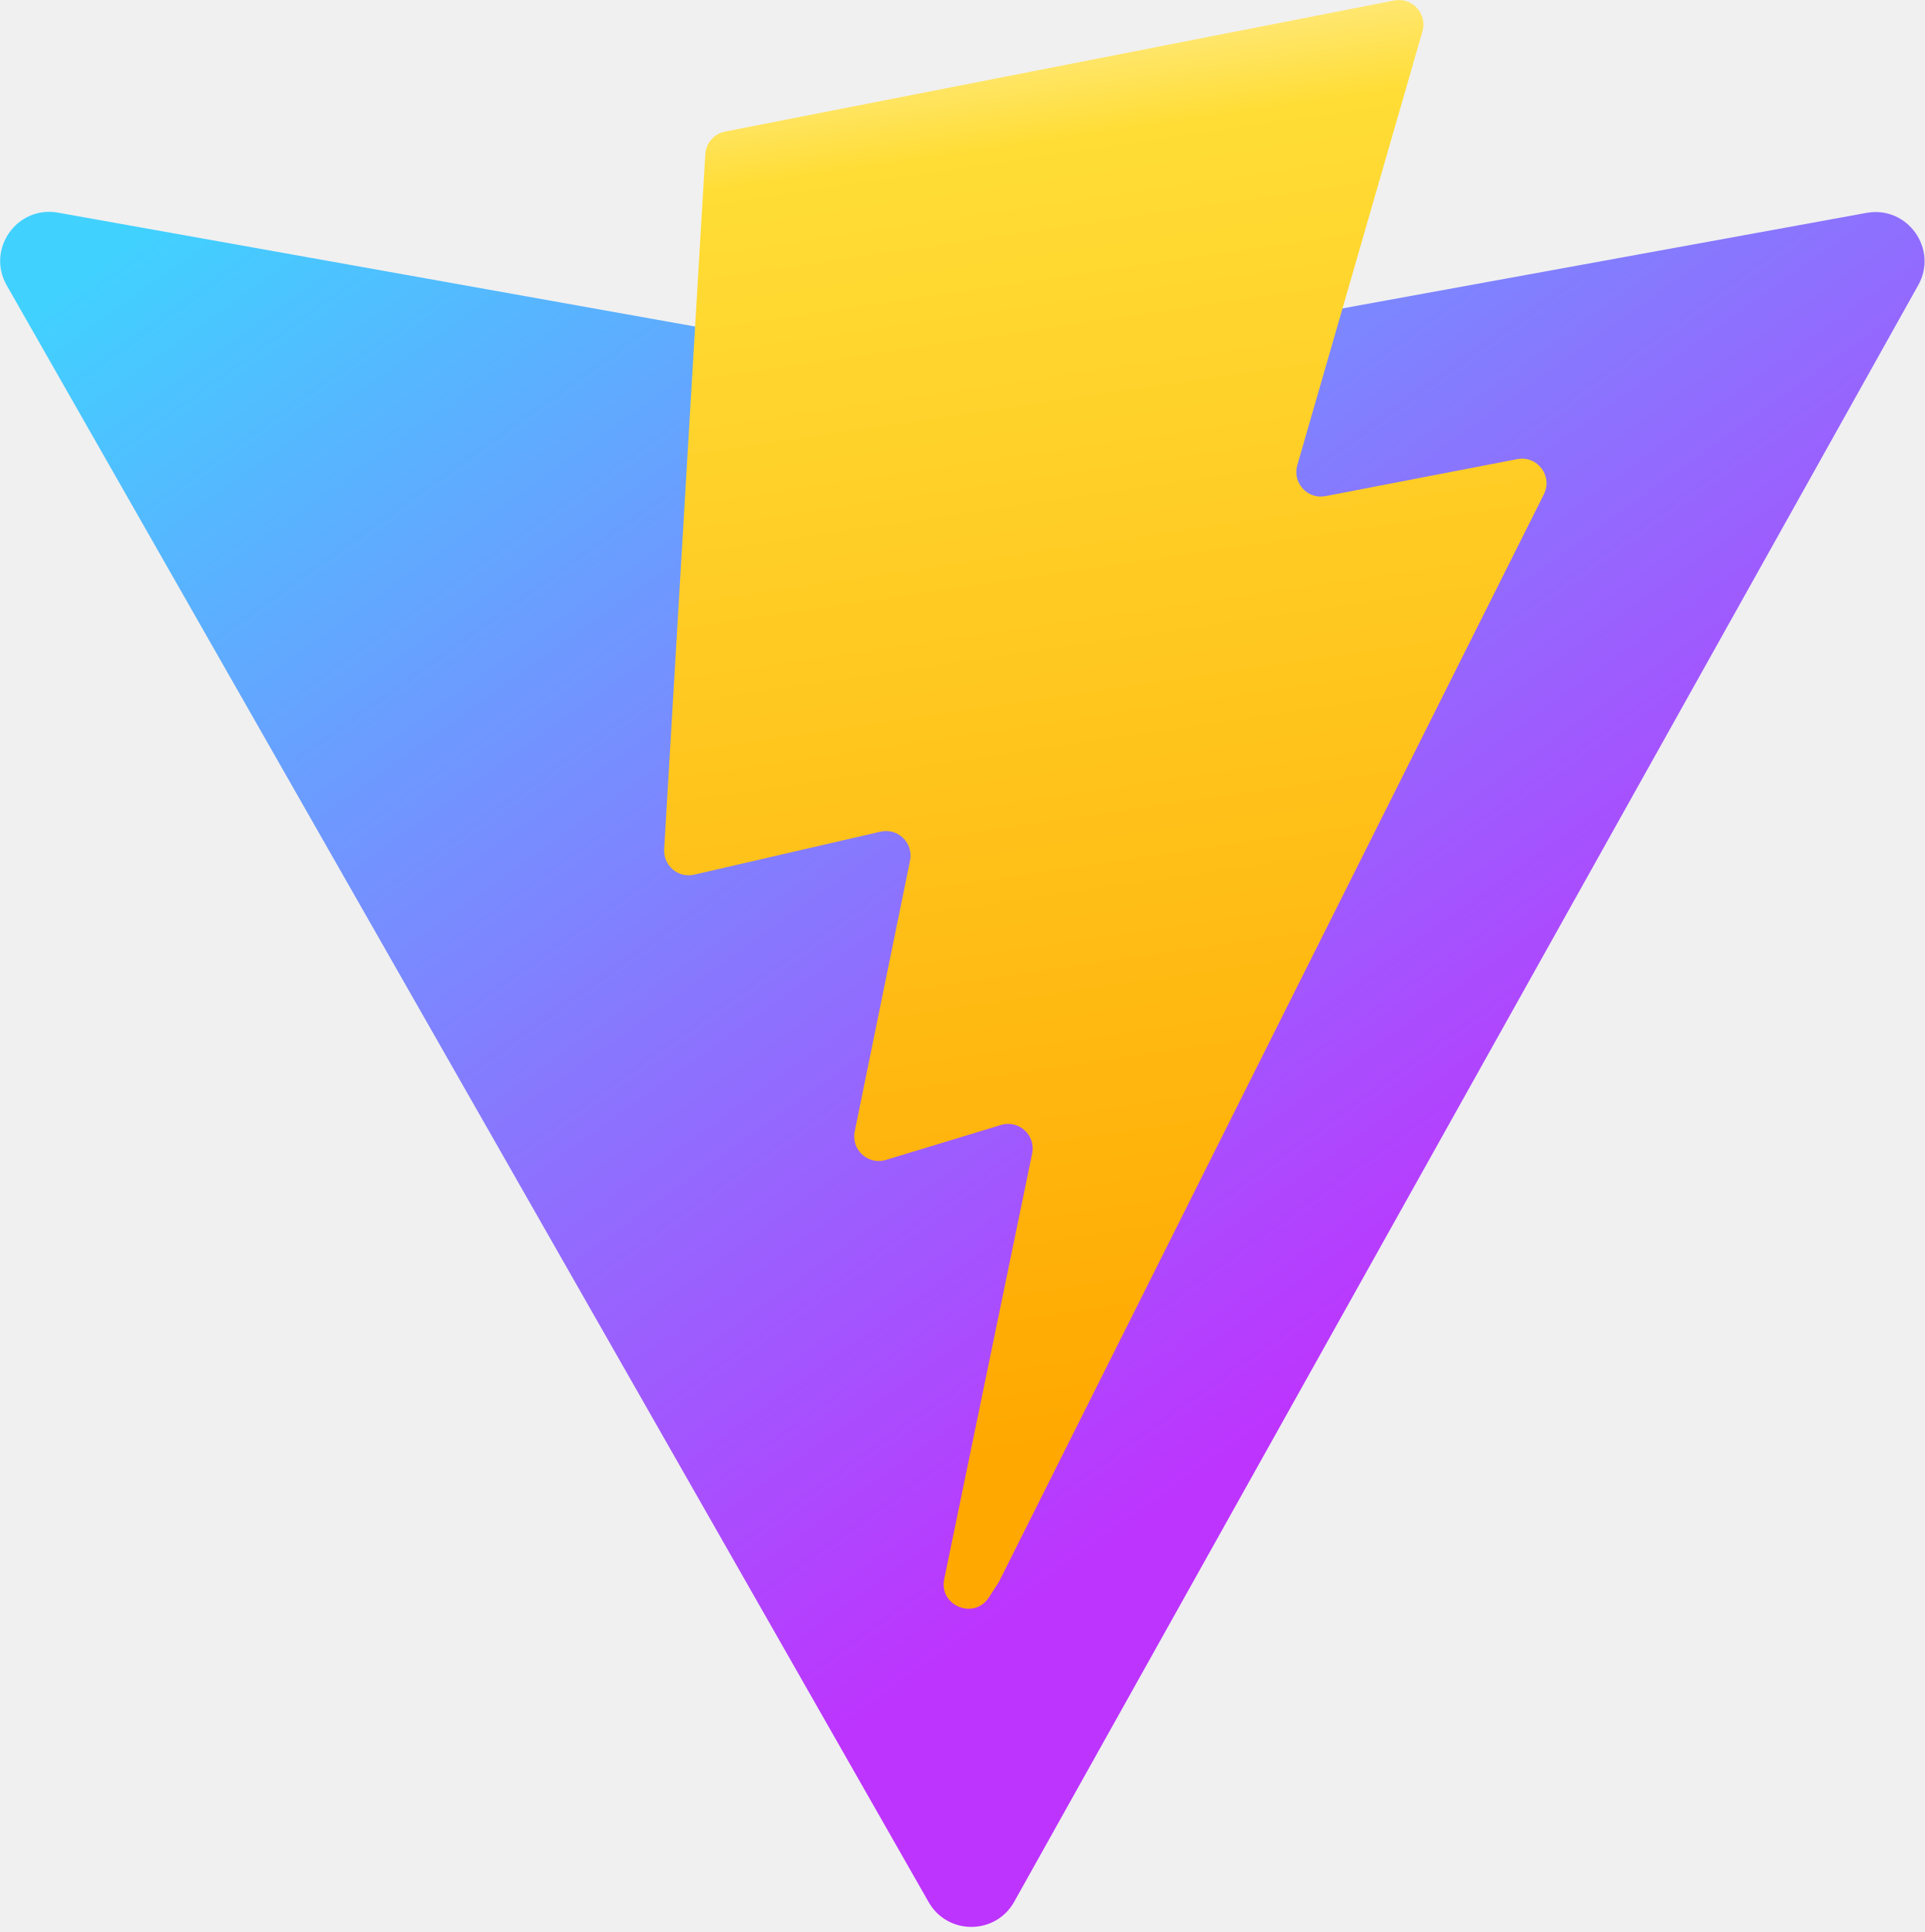
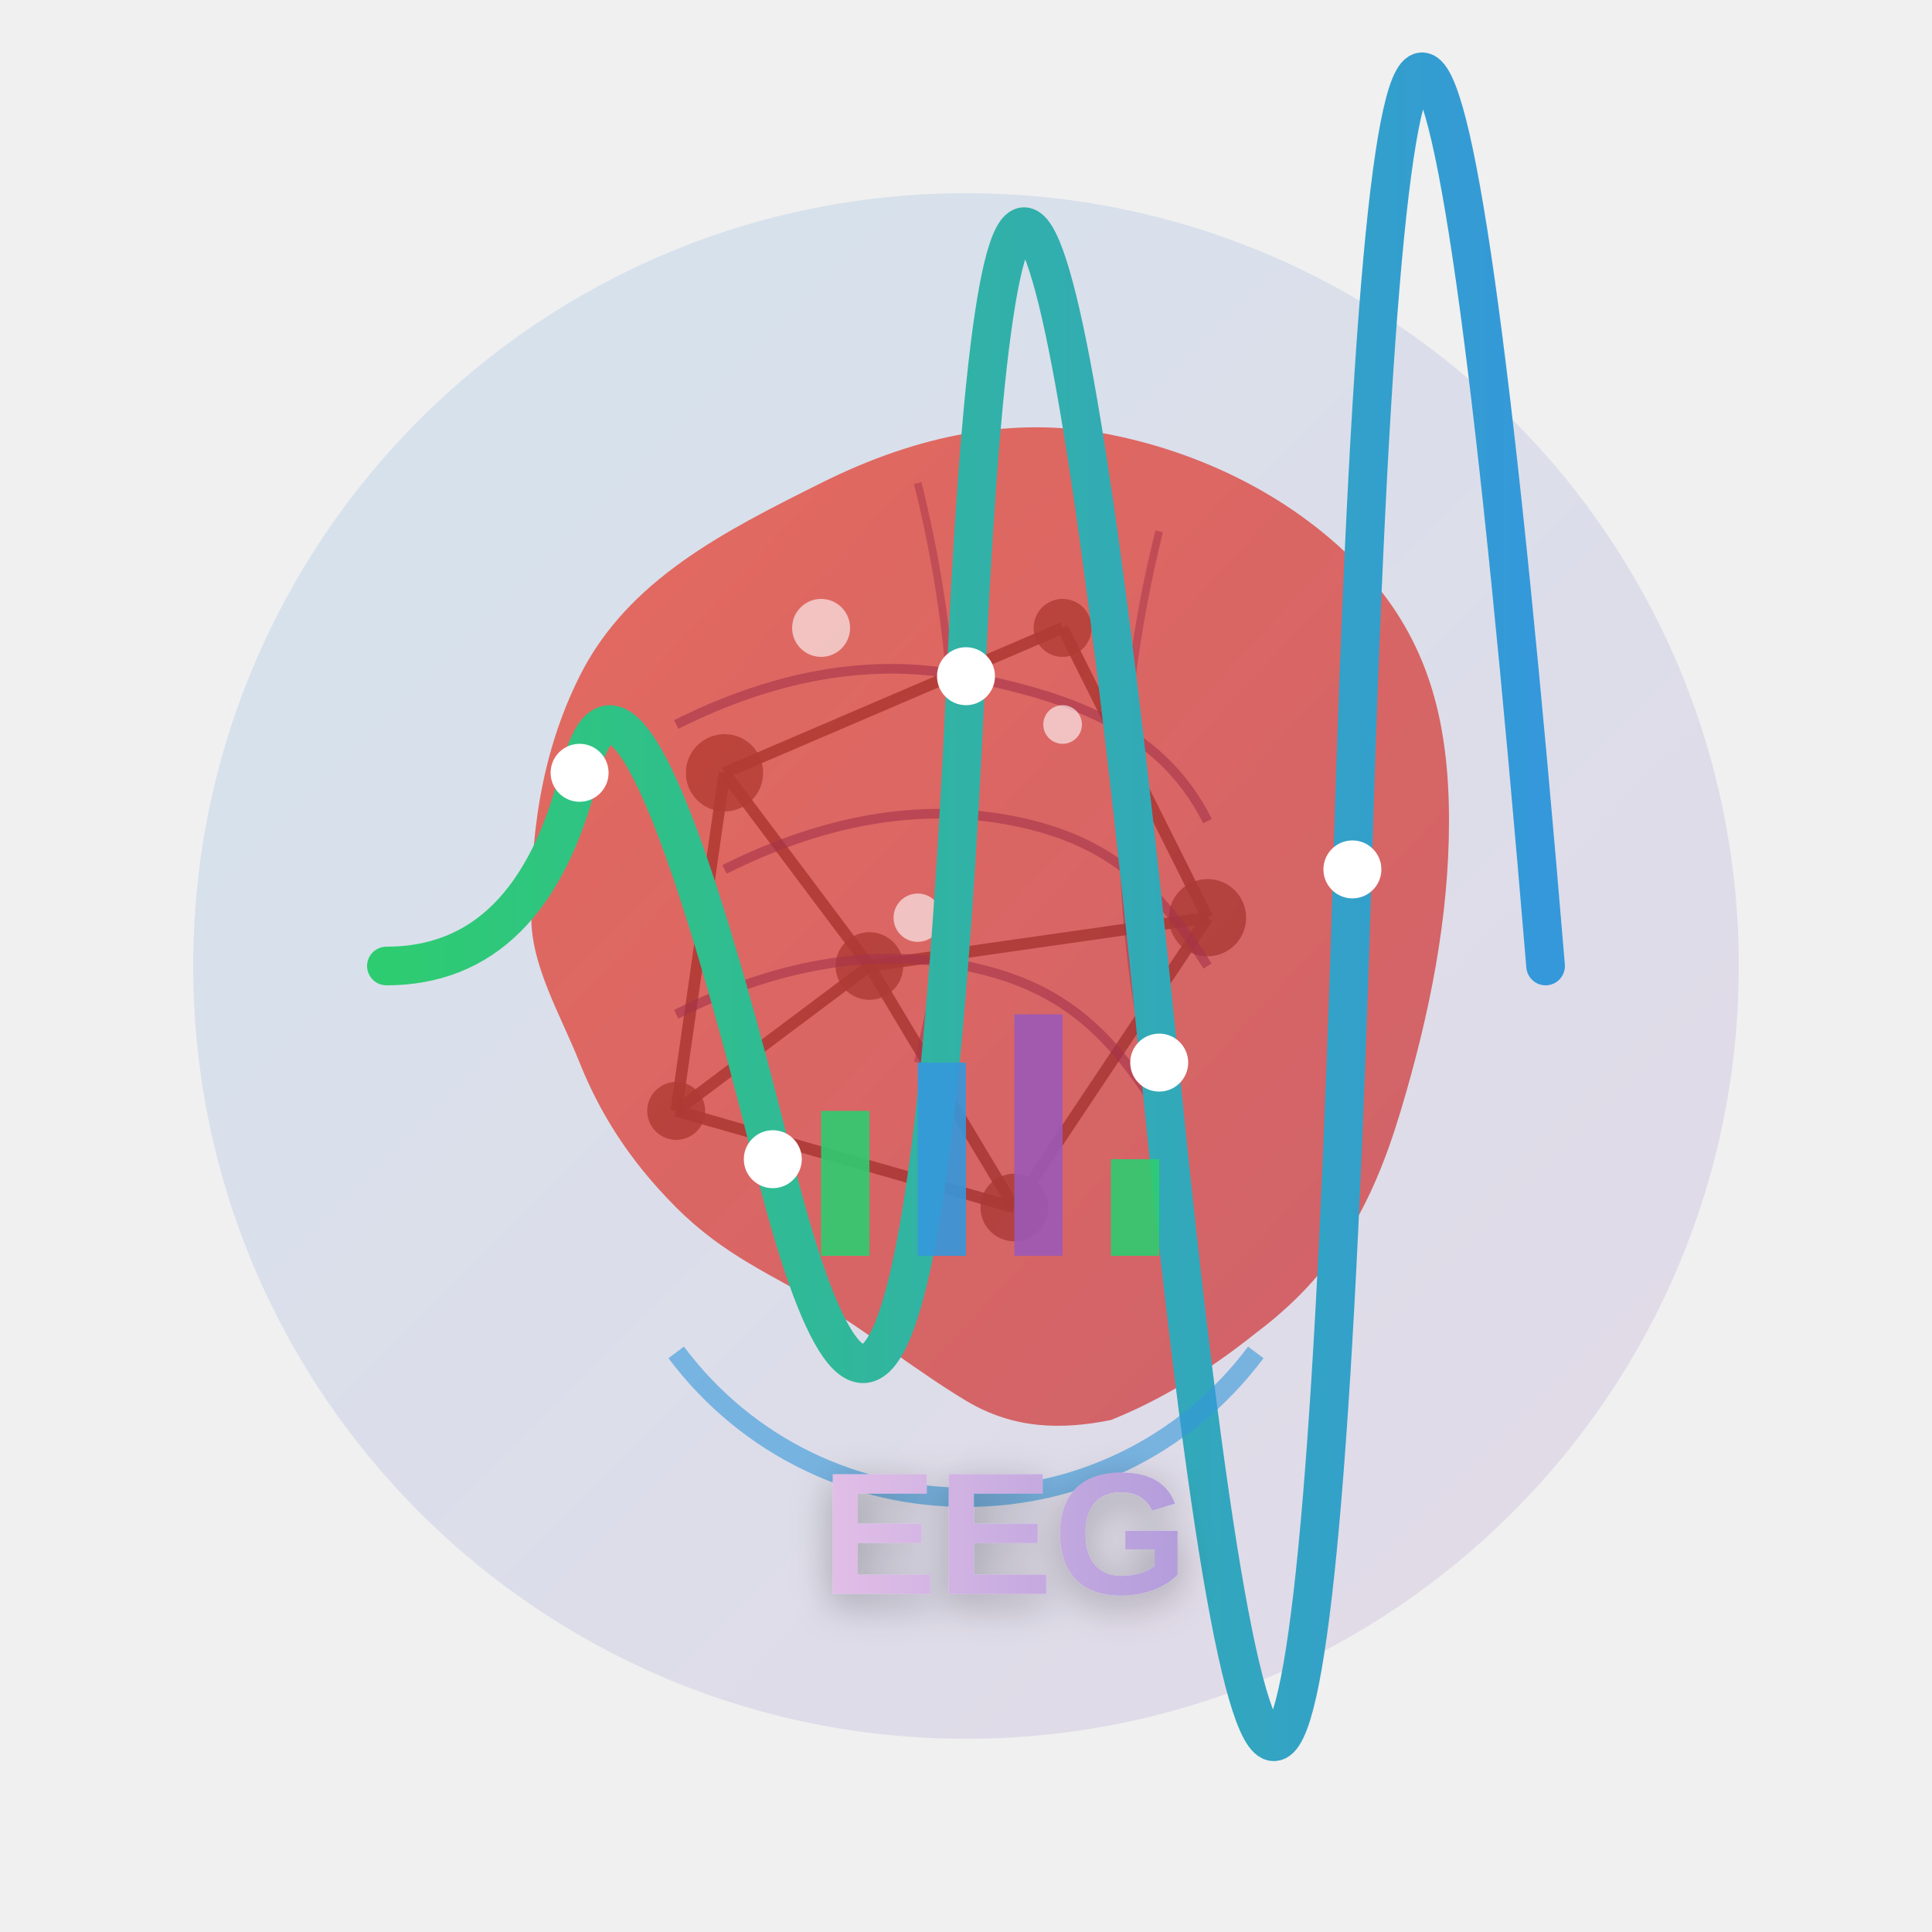
- <svg xmlns="http://www.w3.org/2000/svg" aria-hidden="true" role="img" class="iconify iconify--logos" width="31.88" height="32" preserveAspectRatio="xMidYMid meet" viewBox="0 0 256 257">
+ <svg xmlns="http://www.w3.org/2000/svg" width="200" height="200" viewBox="0 0 200 200">
+   <rect width="200" height="200" fill="none" />
  <defs>
-     <linearGradient id="IconifyId1813088fe1fbc01fb466" x1="-.828%" x2="57.636%" y1="7.652%" y2="78.411%">
-       <stop offset="0%" stop-color="#41D1FF" />
-       <stop offset="100%" stop-color="#BD34FE" />
+     <linearGradient id="brainGradient" x1="0%" y1="0%" x2="100%" y2="100%">
+       <stop offset="0%" stop-color="#3498db" />
+       <stop offset="100%" stop-color="#9b59b6" />
    </linearGradient>
-     <linearGradient id="IconifyId1813088fe1fbc01fb467" x1="43.376%" x2="50.316%" y1="2.242%" y2="89.03%">
-       <stop offset="0%" stop-color="#FFEA83" />
-       <stop offset="8.333%" stop-color="#FFDD35" />
-       <stop offset="100%" stop-color="#FFA800" />
+     <linearGradient id="waveGradient" x1="0%" y1="0%" x2="100%" y2="0%">
+       <stop offset="0%" stop-color="#2ecc71" />
+       <stop offset="100%" stop-color="#3498db" />
+     </linearGradient>
+     <linearGradient id="textGradient" x1="0%" y1="0%" x2="100%" y2="0%">
+       <stop offset="0%" stop-color="#e1bee7" />
+       <stop offset="100%" stop-color="#b39ddb" />
+     </linearGradient>
+     <linearGradient id="neuronGradient" x1="0%" y1="0%" x2="100%" y2="100%">
+       <stop offset="0%" stop-color="#ffffff" />
+       <stop offset="100%" stop-color="#d1c4e9" />
+     </linearGradient>
+     <linearGradient id="brainShineGradient" x1="0%" y1="0%" x2="100%" y2="100%">
+       <stop offset="0%" stop-color="#e74c3c">
+         <animate attributeName="stop-color" values="#e74c3c;#cb4449;#c0392b;#cb4449;#e74c3c" dur="4s" repeatCount="indefinite" />
+       </stop>
+       <stop offset="100%" stop-color="#cb4449">
+         <animate attributeName="stop-color" values="#cb4449;#e74c3c;#cb4449;#c0392b;#cb4449" dur="4s" repeatCount="indefinite" />
+       </stop>
    </linearGradient>
  </defs>
-   <path fill="url(#IconifyId1813088fe1fbc01fb466)" d="M255.153 37.938L134.897 252.976c-2.483 4.44-8.862 4.466-11.382.048L.875 37.958c-2.746-4.814 1.371-10.646 6.827-9.67l120.385 21.517a6.537 6.537 0 0 0 2.322-.004l117.867-21.483c5.438-.991 9.574 4.796 6.877 9.62Z" />
-   <path fill="url(#IconifyId1813088fe1fbc01fb467)" d="M185.432.063L96.44 17.501a3.268 3.268 0 0 0-2.634 3.014l-5.474 92.456a3.268 3.268 0 0 0 3.997 3.378l24.777-5.718c2.318-.535 4.413 1.507 3.936 3.838l-7.361 36.047c-.495 2.426 1.782 4.5 4.151 3.78l15.304-4.649c2.372-.72 4.652 1.36 4.15 3.788l-11.698 56.621c-.732 3.542 3.979 5.473 5.943 2.437l1.313-2.028l72.516-144.72c1.215-2.423-.88-5.186-3.54-4.672l-25.505 4.922c-2.396.462-4.435-1.77-3.759-4.114l16.646-57.705c.677-2.35-1.37-4.583-3.769-4.113Z" />
+   <circle cx="100" cy="100" r="80" fill="url(#brainGradient)" opacity="0.15" />
+   <circle cx="75" cy="80" r="4" fill="#000000" opacity="0.8" />
+   <circle cx="110" cy="65" r="3" fill="#000000" opacity="0.8" />
+   <circle cx="90" cy="100" r="3.5" fill="#000000" opacity="0.8" />
+   <circle cx="125" cy="95" r="4" fill="#000000" opacity="0.8" />
+   <circle cx="70" cy="115" r="3" fill="#000000" opacity="0.8" />
+   <circle cx="105" cy="125" r="3.5" fill="#000000" opacity="0.8" />
+   <path d="M75,80 L110,65" stroke="#000000" stroke-width="1.2" opacity="0.9">
+     <animate attributeName="opacity" values="0.7;1;0.7" dur="2s" repeatCount="indefinite" />
+   </path>
+   <path d="M75,80 L90,100" stroke="#000000" stroke-width="1.2" opacity="0.9">
+     <animate attributeName="opacity" values="0.7;1;0.7" dur="2.2s" repeatCount="indefinite" />
+   </path>
+   <path d="M75,80 L70,115" stroke="#000000" stroke-width="1.2" opacity="0.9">
+     <animate attributeName="opacity" values="0.7;1;0.7" dur="1.8s" repeatCount="indefinite" />
+   </path>
+   <path d="M110,65 L125,95" stroke="#000000" stroke-width="1.2" opacity="0.9">
+     <animate attributeName="opacity" values="0.7;1;0.7" dur="2.1s" repeatCount="indefinite" />
+   </path>
+   <path d="M90,100 L125,95" stroke="#000000" stroke-width="1.2" opacity="0.9">
+     <animate attributeName="opacity" values="0.7;1;0.7" dur="1.9s" repeatCount="indefinite" />
+   </path>
+   <path d="M90,100 L70,115" stroke="#000000" stroke-width="1.2" opacity="0.9">
+     <animate attributeName="opacity" values="0.7;1;0.7" dur="2.3s" repeatCount="indefinite" />
+   </path>
+   <path d="M90,100 L105,125" stroke="#000000" stroke-width="1.2" opacity="0.9">
+     <animate attributeName="opacity" values="0.7;1;0.7" dur="2s" repeatCount="indefinite" />
+   </path>
+   <path d="M125,95 L105,125" stroke="#000000" stroke-width="1.2" opacity="0.9">
+     <animate attributeName="opacity" values="0.7;1;0.7" dur="1.7s" repeatCount="indefinite" />
+   </path>
+   <path d="M70,115 L105,125" stroke="#000000" stroke-width="1.2" opacity="0.9">
+     <animate attributeName="opacity" values="0.7;1;0.7" dur="2.4s" repeatCount="indefinite" />
+   </path>
+   <g style="z-index: -1;">
+     <path d="M60,70 C65,60 75,55 85,50 C95,45 105,43 115,45               C125,47 135,52 142,60 C148,67 150,75 150,85               C150,95 148,105 145,115 C142,125 138,132 130,138               C125,142 120,145 115,147 C110,148 105,148 100,145               C95,142 90,138 85,135 C80,132 75,130 70,125               C65,120 62,115 60,110 C58,105 55,100 55,95               C55,90 55,80 60,70 Z" fill="url(#brainShineGradient)" opacity="0.8">
+       <animate attributeName="opacity" values="0.7;0.9;0.7" dur="3s" repeatCount="indefinite" />
+     </path>
+     <path d="M70,75 C80,70 90,68 100,70 C110,72 120,75 125,85" stroke="#a5324a" stroke-width="1" fill="none" opacity="0.6" />
+     <path d="M75,90 C85,85 95,83 105,85 C115,87 120,92 125,100" stroke="#a5324a" stroke-width="1" fill="none" opacity="0.6" />
+     <path d="M70,105 C80,100 90,98 100,100 C110,102 115,107 120,115" stroke="#a5324a" stroke-width="1" fill="none" opacity="0.6" />
+     <path d="M95,50 C100,70 100,90 95,110" stroke="#a5324a" stroke-width="0.8" fill="none" opacity="0.5" />
+     <path d="M120,55 C115,75 115,95 120,115" stroke="#a5324a" stroke-width="0.8" fill="none" opacity="0.5" />
+     <circle cx="85" cy="65" r="3" fill="#ffffff" opacity="0.6">
+       <animate attributeName="opacity" values="0.2;0.8;0.2" dur="2.5s" repeatCount="indefinite" />
+     </circle>
+     <circle cx="110" cy="75" r="2" fill="#ffffff" opacity="0.6">
+       <animate attributeName="opacity" values="0.2;0.8;0.2" dur="3s" repeatCount="indefinite" />
+     </circle>
+     <circle cx="95" cy="95" r="2.5" fill="#ffffff" opacity="0.6">
+       <animate attributeName="opacity" values="0.2;0.8;0.2" dur="2s" repeatCount="indefinite" />
+     </circle>
+   </g>
+   <path d="M40,100 Q55,100 60,80 T80,120 T100,70 T120,110 T140,90 T160,100" stroke="url(#waveGradient)" stroke-width="4" fill="none" stroke-linecap="round" />
+   <circle cx="60" cy="80" r="3" fill="#fff" />
+   <circle cx="80" cy="120" r="3" fill="#fff" />
+   <circle cx="100" cy="70" r="3" fill="#fff" />
+   <circle cx="120" cy="110" r="3" fill="#fff" />
+   <circle cx="140" cy="90" r="3" fill="#fff" />
+   <rect x="85" y="115" width="5" height="15" fill="#2ecc71" opacity="0.9" />
+   <rect x="95" y="110" width="5" height="20" fill="#3498db" opacity="0.9" />
+   <rect x="105" y="105" width="5" height="25" fill="#9b59b6" opacity="0.9" />
+   <rect x="115" y="120" width="5" height="10" fill="#2ecc71" opacity="0.9" />
+   <path d="M70,140 C85,160 115,160 130,140" stroke="#3498db" stroke-width="2" fill="none" opacity="0.6" />
+   <text x="85" y="165" font-family="Arial, sans-serif" font-weight="bold" font-size="18" fill="url(#textGradient)" filter="drop-shadow(0px 1px 2px rgba(0,0,0,0.3))">
+     EEG
+     <animate attributeName="opacity" values="0.8;1;0.8" dur="2s" repeatCount="indefinite" />
+   </text>
+   <defs>
+     <linearGradient id="textGradient" x1="0%" y1="0%" x2="100%" y2="0%">
+       <stop offset="0%" stop-color="#6c3483" />
+       <stop offset="100%" stop-color="#8e44ad" />
+     </linearGradient>
+   </defs>
</svg>
